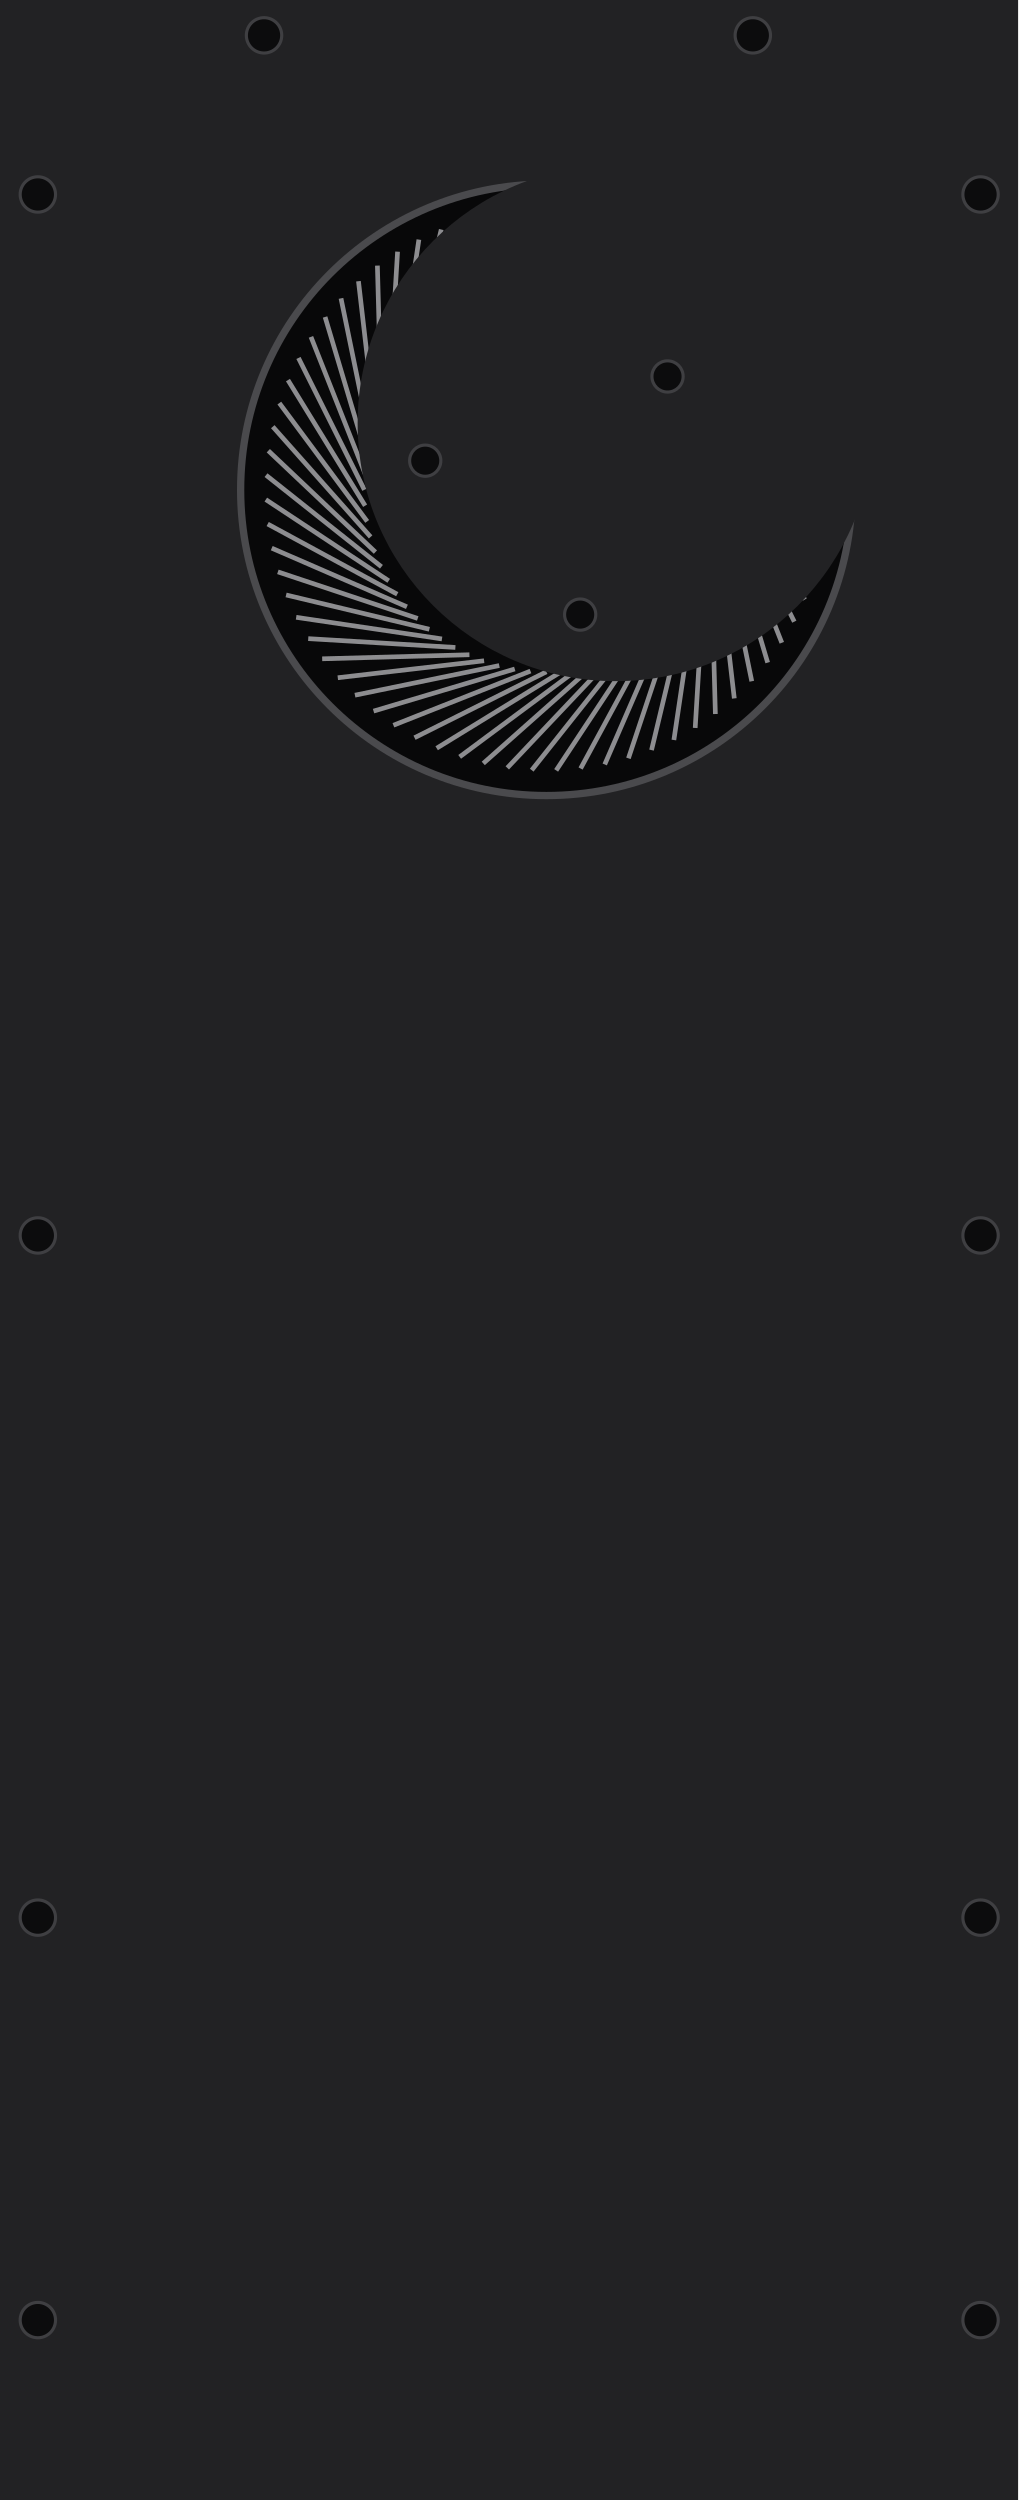
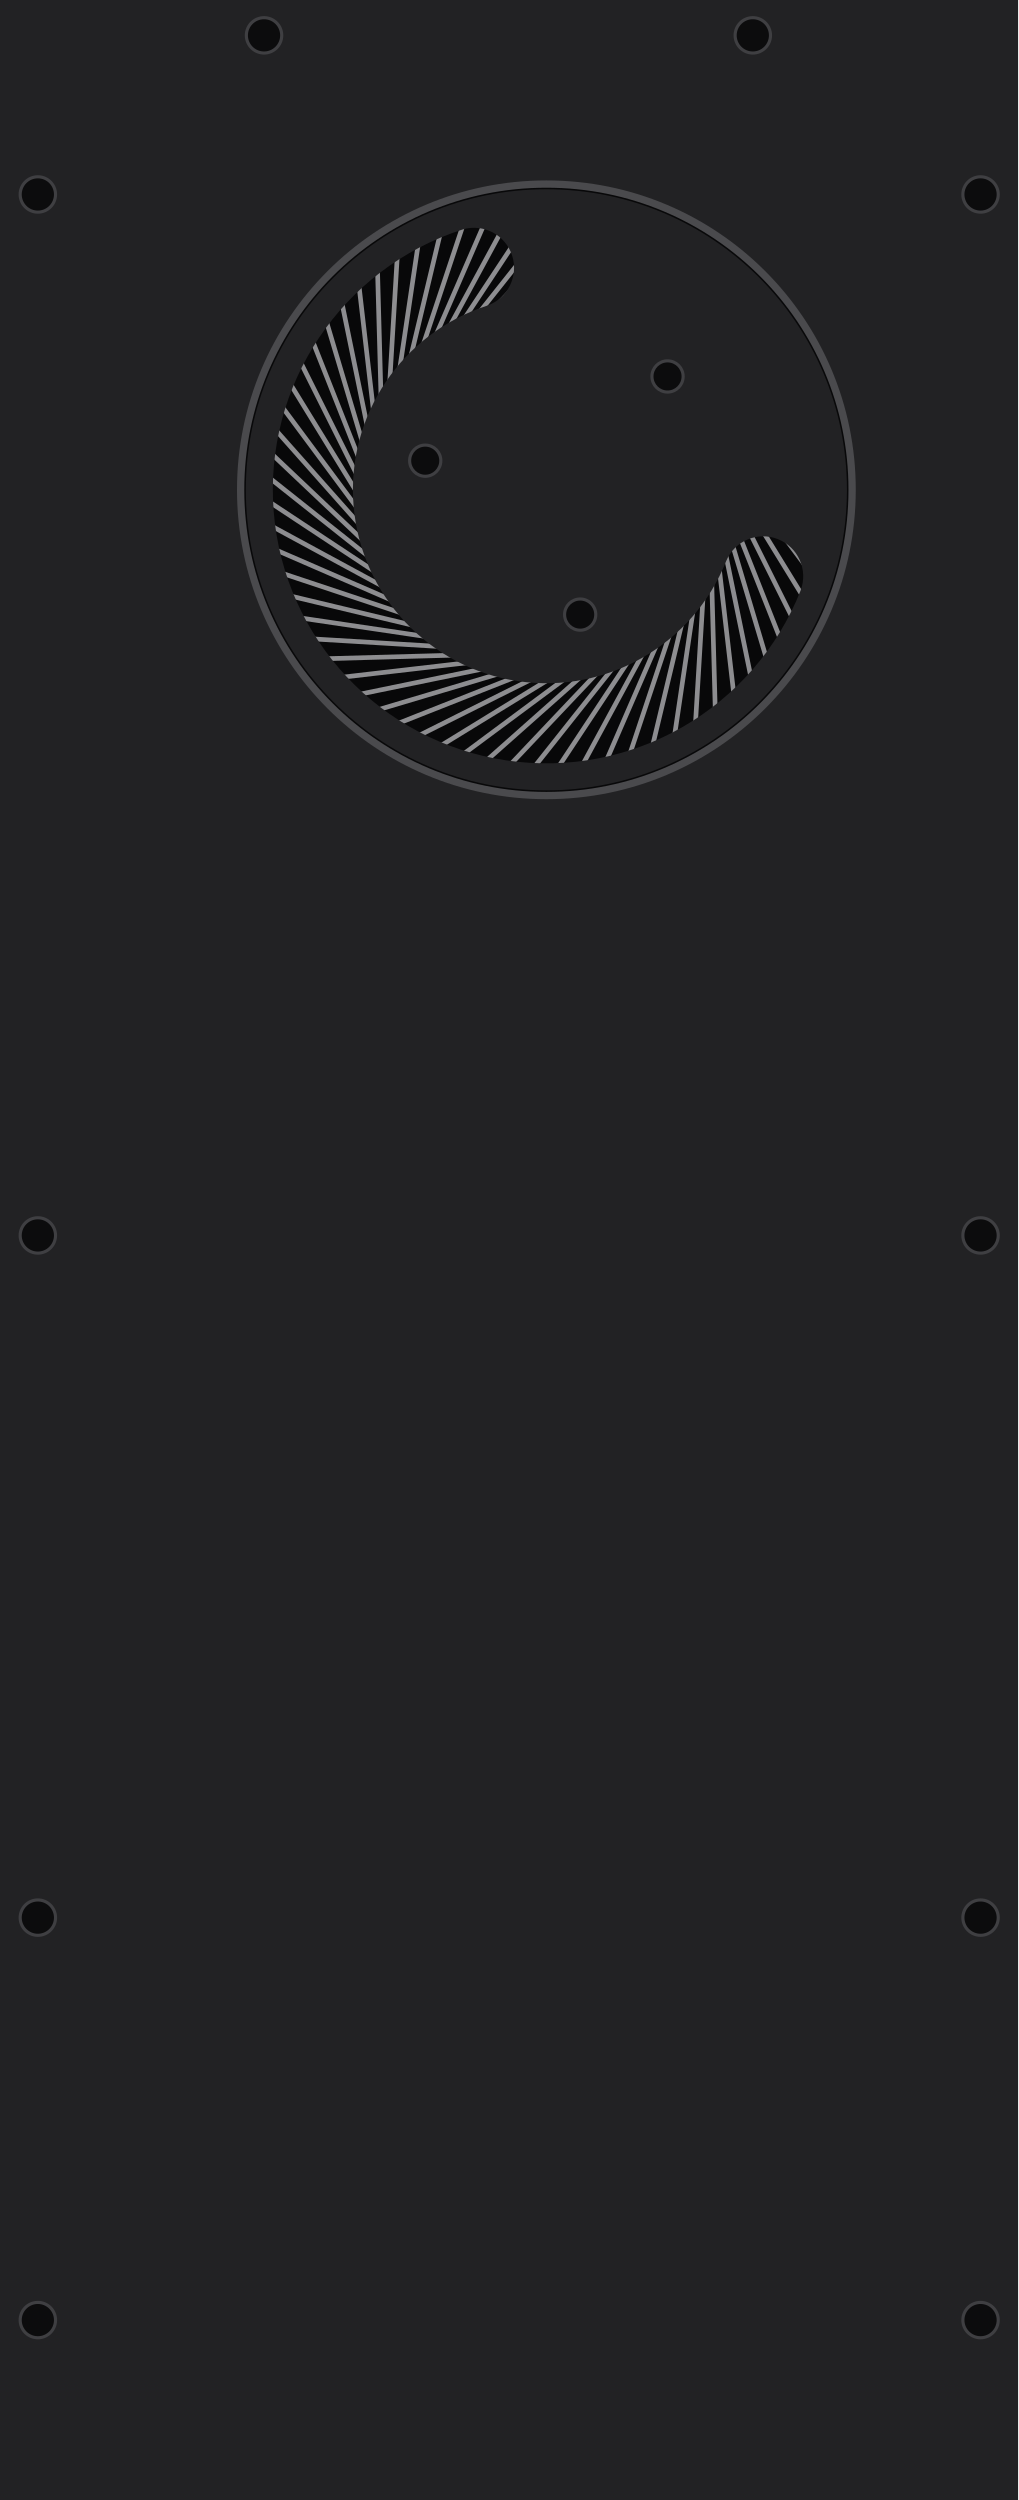
<svg xmlns="http://www.w3.org/2000/svg" width="97.9mm" height="240.4mm" viewBox="28.41 0 97.9 240.4">
  <rect x="28.41" y="0" width="97.9" height="240.4" fill="#222224" />
  <circle id="blower-opening" cx="80.95" cy="47.1" r="29.4" fill="#080809" stroke="#4a4a4d" stroke-width="0.7" />
  <path id="blower-blades" d="M98.45 47.10 L104.79 59.78 M98.38 48.63 L103.59 61.81 M98.18 50.14 L102.23 63.72 M97.85 51.63 L100.70 65.51 M97.39 53.09 L99.02 67.16 M96.81 54.50 L97.20 68.66 M96.11 55.85 L95.26 70.00 M95.29 57.14 L93.21 71.16 M94.36 58.35 L91.06 72.13 M93.32 59.47 L88.84 72.92 M92.20 60.51 L86.56 73.51 M90.99 61.44 L84.24 73.90 M89.70 62.26 L81.89 74.08 M88.35 62.96 L79.54 74.06 M86.94 63.54 L77.19 73.84 M85.48 64.00 L74.88 73.41 M83.99 64.33 L72.61 72.78 M82.48 64.53 L70.40 71.95 M80.95 64.60 L68.27 70.94 M79.42 64.53 L66.24 69.74 M77.91 64.33 L64.33 68.38 M76.42 64.00 L62.54 66.85 M74.96 63.54 L60.89 65.17 M73.55 62.96 L59.39 63.35 M72.20 62.26 L58.05 61.41 M70.91 61.44 L56.89 59.36 M69.70 60.51 L55.92 57.21 M68.58 59.47 L55.13 54.99 M67.54 58.35 L54.54 52.71 M66.61 57.14 L54.15 50.39 M65.79 55.85 L53.97 48.04 M65.09 54.50 L53.99 45.69 M64.51 53.09 L54.21 43.34 M64.05 51.63 L54.64 41.03 M63.72 50.14 L55.27 38.76 M63.52 48.63 L56.10 36.55 M63.45 47.10 L57.11 34.42 M63.52 45.57 L58.31 32.39 M63.72 44.06 L59.67 30.48 M64.05 42.57 L61.20 28.69 M64.51 41.11 L62.88 27.04 M65.09 39.70 L64.70 25.54 M65.79 38.35 L66.64 24.20 M66.61 37.06 L68.69 23.04 M67.54 35.85 L70.84 22.07 M68.58 34.73 L73.06 21.28 M69.70 33.69 L75.34 20.69 M70.91 32.76 L77.66 20.30 M72.20 31.94 L80.01 20.12 M73.55 31.24 L82.36 20.14 M74.96 30.66 L84.71 20.36 M76.42 30.20 L87.02 20.79 M77.91 29.87 L89.29 21.42 M79.42 29.67 L91.50 22.25 M80.95 29.60 L93.63 23.26 M82.48 29.67 L95.66 24.46 M83.99 29.87 L97.57 25.82 M85.48 30.20 L99.36 27.35 M86.94 30.66 L101.01 29.03 M88.35 31.24 L102.51 30.85 M89.70 31.94 L103.85 32.79 M90.99 32.76 L105.01 34.84 M92.20 33.69 L105.98 36.99 M93.32 34.73 L106.77 39.21 M94.36 35.85 L107.36 41.49 M95.29 37.06 L107.75 43.81 M96.11 38.35 L107.93 46.16 M96.81 39.70 L107.91 48.51 M97.39 41.11 L107.69 50.86 M97.85 42.57 L107.26 53.17 M98.18 44.06 L106.63 55.44 M98.38 45.57 L105.80 57.65" stroke="#8d8d90" stroke-width="0.45" fill="none" />
-   <circle id="blower-cover" cx="87.6" cy="40.7" r="24.8" fill="#222224" />
+   <path id="blower-cover" fill-rule="evenodd" fill="#222224" d="M52.05 47.10a28.9 28.9 0 1 0 57.8 0a28.9 28.9 0 1 0 -57.8 0z M105.40 56.78A26.3 26.3 0 1 1 72.91 22.06A3.85 3.85 0 0 1 75.26 29.39A18.6 18.6 0 1 0 98.24 53.95A3.85 3.85 0 0 1 105.40 56.78z" />
  <g id="backplate-screws" fill="#0c0c0d" stroke="#3f3f42" stroke-width="0.3">
    <circle cx="32.05" cy="223.1" r="1.7" />
    <circle cx="32.05" cy="184.4" r="1.7" />
    <circle cx="32.05" cy="118.8" r="1.7" />
    <circle cx="32.05" cy="18.7" r="1.7" />
    <circle cx="122.7" cy="223.1" r="1.7" />
    <circle cx="122.7" cy="184.4" r="1.7" />
    <circle cx="122.7" cy="118.8" r="1.7" />
    <circle cx="122.7" cy="18.7" r="1.7" />
    <circle cx="53.8" cy="3.4" r="1.7" />
    <circle cx="100.8" cy="3.4" r="1.7" />
    <circle cx="69.3" cy="44.3" r="1.5" />
    <circle cx="84.2" cy="59.1" r="1.5" />
    <circle cx="92.6" cy="36.2" r="1.5" />
  </g>
</svg>
